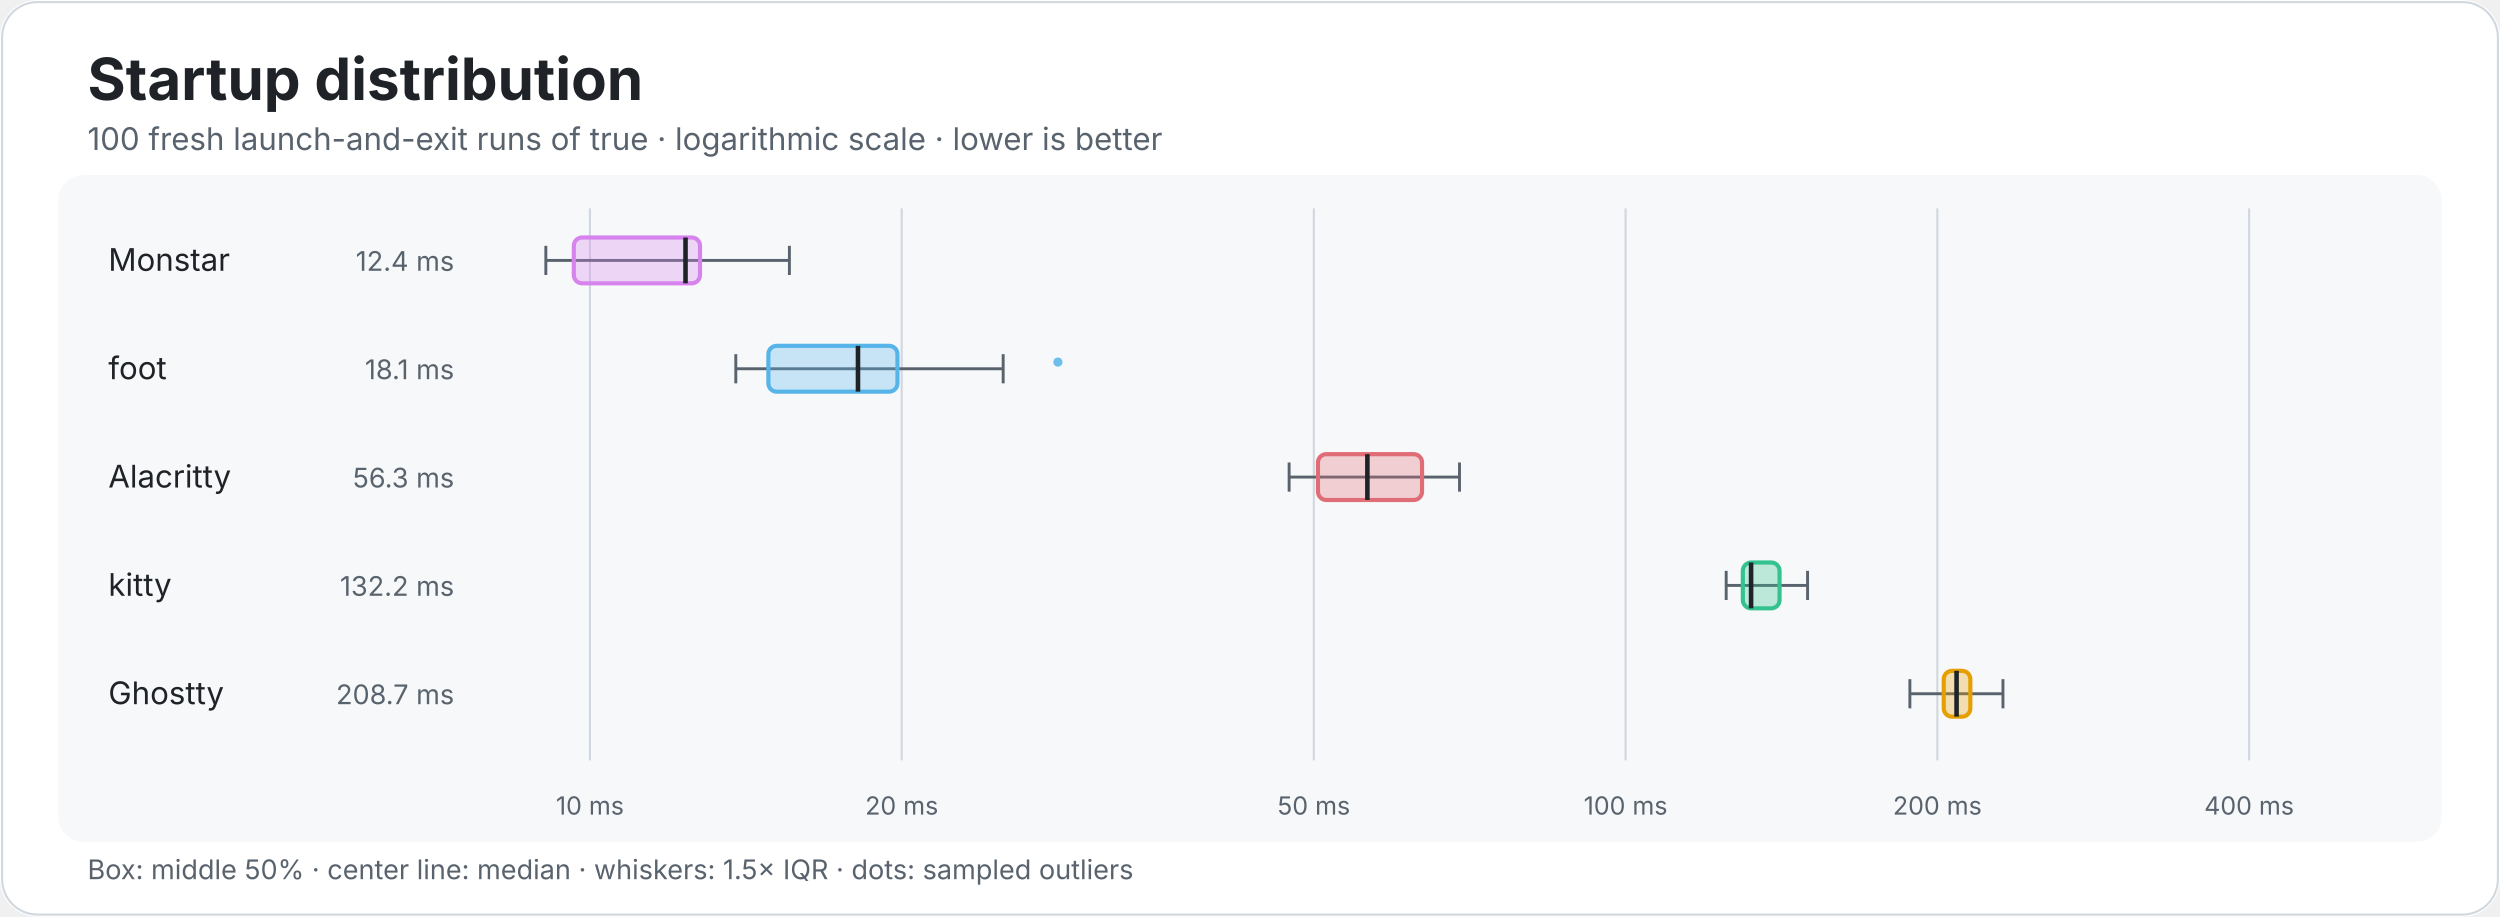
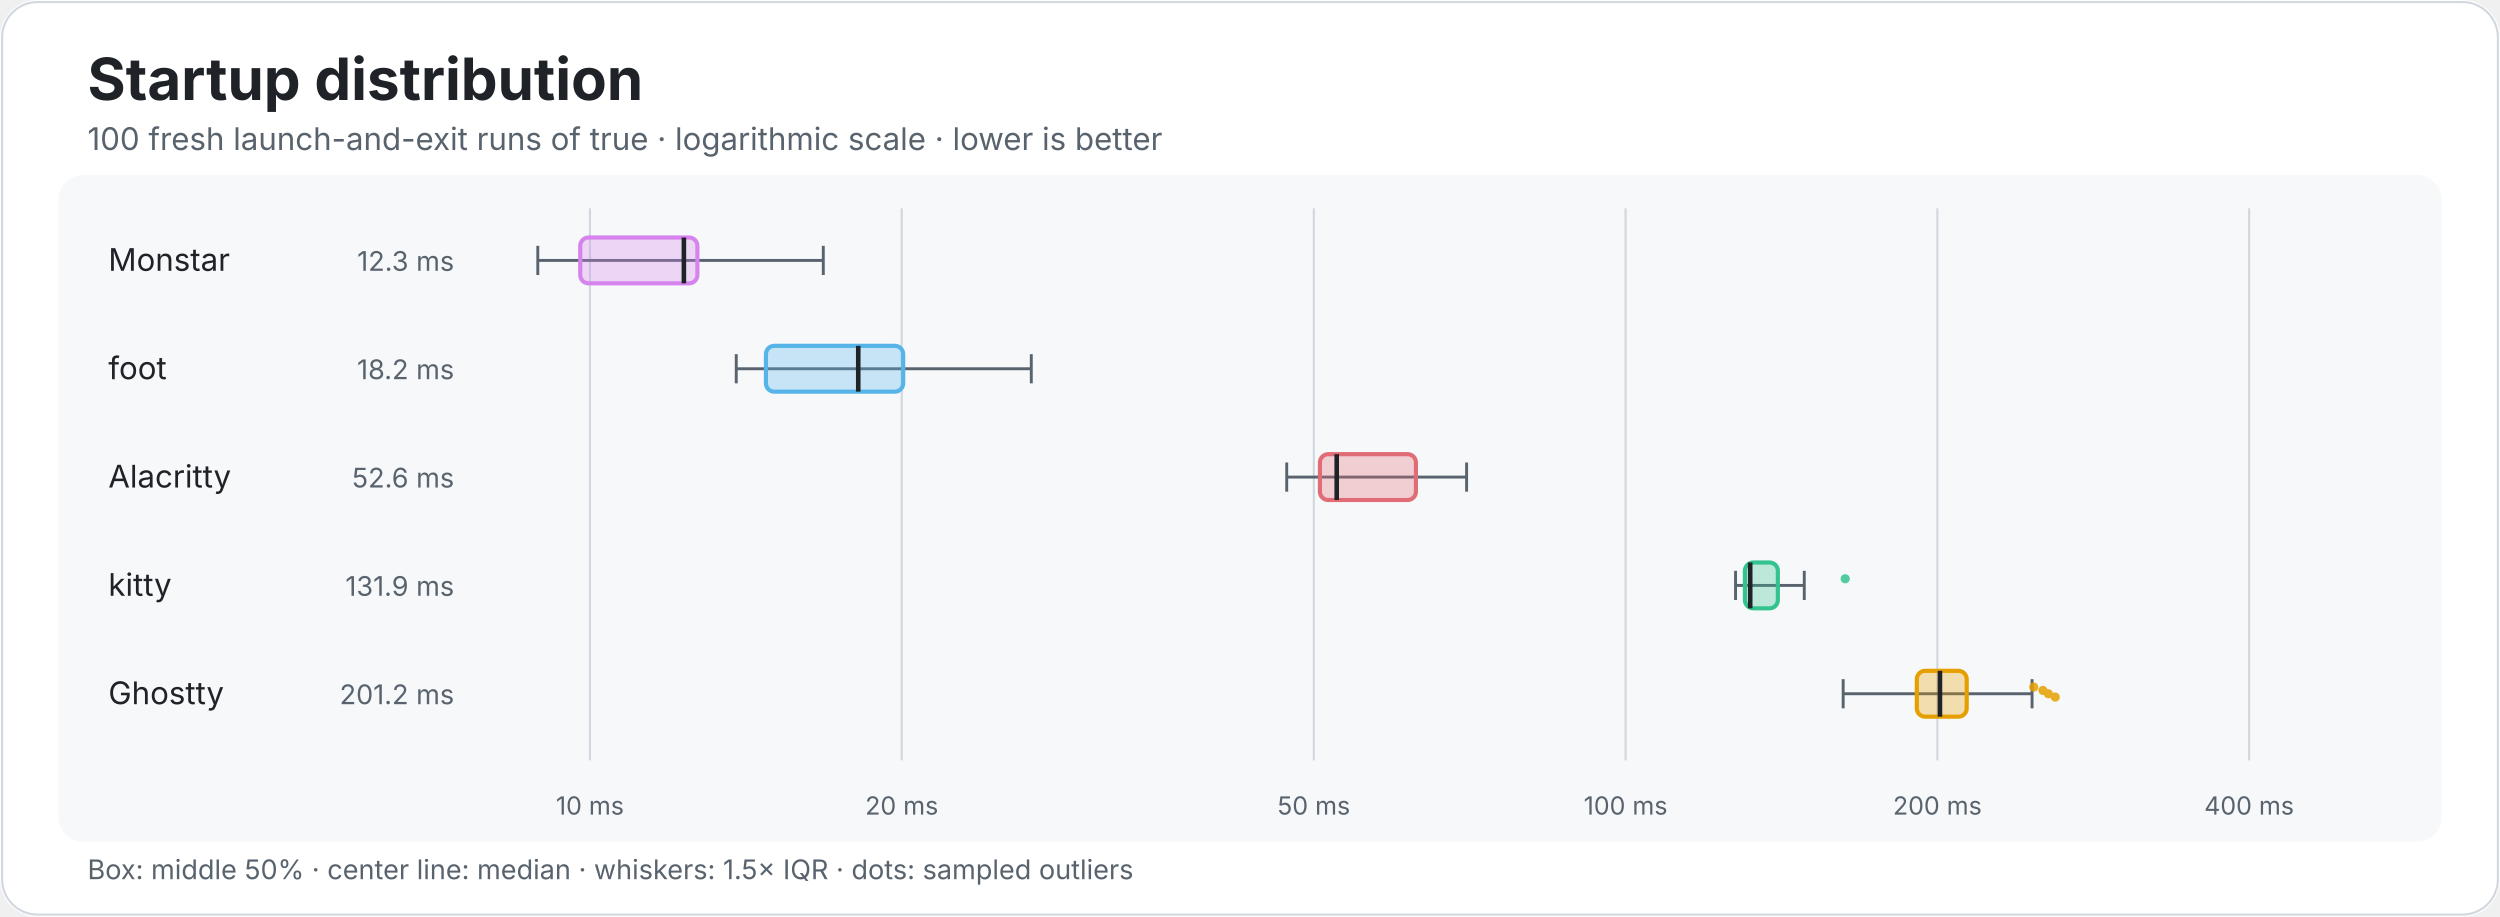
<svg xmlns="http://www.w3.org/2000/svg" width="1200" height="440" viewBox="0 0 1200 440" role="img">
  <style>
    .title { fill: #1f2328; font: 700 28px -apple-system, BlinkMacSystemFont, 'Segoe UI', sans-serif; }
    .subtitle { fill: #59636e; font: 15px -apple-system, BlinkMacSystemFont, 'Segoe UI', sans-serif; }
    .label { fill: #1f2328; font: 15px -apple-system, BlinkMacSystemFont, 'Segoe UI', sans-serif; }
    .small { fill: #59636e; font: 13px -apple-system, BlinkMacSystemFont, 'Segoe UI', sans-serif; }
    .axis { fill: #59636e; font: 12px -apple-system, BlinkMacSystemFont, 'Segoe UI', sans-serif; }
    .grid { stroke: #d0d7de; stroke-width: 1; }
    .whisker { stroke: #59636e; stroke-width: 1.4; }
    .median { stroke: #1f2328; stroke-width: 2.2; }
    .line { stroke: #d0d7de; stroke-width: 1; }
    </style>
  <rect width="1200" height="440" rx="18" fill="#ffffff" />
  <rect x="1" y="1" width="1198" height="438" rx="17" fill="none" stroke="#d0d7de" />
  <rect x="28" y="84" width="1144" height="320" rx="12" fill="#f6f8fa" />
  <text x="42" y="48" class="title" text-anchor="start">Startup distribution</text>
  <text x="42" y="72" class="subtitle" text-anchor="start">100 fresh launch-and-exit runs of true · logarithmic scale · lower is better</text>
  <line x1="283.17" y1="100" x2="283.17" y2="365" class="grid" />
  <text x="283.17" y="391" class="axis" text-anchor="middle">10 ms</text>
  <line x1="432.82" y1="100" x2="432.82" y2="365" class="grid" />
  <text x="432.82" y="391" class="axis" text-anchor="middle">20 ms</text>
  <line x1="630.64" y1="100" x2="630.64" y2="365" class="grid" />
  <text x="630.64" y="391" class="axis" text-anchor="middle">50 ms</text>
  <line x1="780.28" y1="100" x2="780.28" y2="365" class="grid" />
  <text x="780.28" y="391" class="axis" text-anchor="middle">100 ms</text>
  <line x1="929.93" y1="100" x2="929.93" y2="365" class="grid" />
  <text x="929.93" y="391" class="axis" text-anchor="middle">200 ms</text>
  <line x1="1079.57" y1="100" x2="1079.57" y2="365" class="grid" />
  <text x="1079.57" y="391" class="axis" text-anchor="middle">400 ms</text>
  <text x="52" y="130" class="label" text-anchor="start">Monstar</text>
-   <text x="218" y="130" class="small" text-anchor="end">12.4 ms</text>
-   <line x1="262" y1="125" x2="378.91" y2="125" class="whisker" />
-   <line x1="262" y1="118" x2="262" y2="132" class="whisker" />
-   <line x1="378.91" y1="118" x2="378.91" y2="132" class="whisker" />
-   <rect x="275.43" y="114" width="60.58" height="22" rx="4" fill="#d783ed" fill-opacity="0.3" stroke="#d783ed" stroke-width="2" />
-   <line x1="329.05" y1="114" x2="329.05" y2="136" class="median" />
+   <text x="218" y="130" class="small" text-anchor="end">12.3 ms</text>
+   <line x1="258.14" y1="125" x2="395.18" y2="125" class="whisker" />
+   <line x1="258.14" y1="118" x2="258.14" y2="132" class="whisker" />
+   <line x1="395.18" y1="118" x2="395.18" y2="132" class="whisker" />
+   <rect x="278.51" y="114" width="56.23" height="22" rx="4" fill="#d783ed" fill-opacity="0.3" stroke="#d783ed" stroke-width="2" />
+   <line x1="328.26" y1="114" x2="328.26" y2="136" class="median" />
  <text x="52" y="182" class="label" text-anchor="start">foot</text>
-   <text x="218" y="182" class="small" text-anchor="end">18.1 ms</text>
-   <line x1="353.18" y1="177" x2="481.52" y2="177" class="whisker" />
-   <line x1="353.18" y1="170" x2="353.18" y2="184" class="whisker" />
-   <line x1="481.52" y1="170" x2="481.52" y2="184" class="whisker" />
-   <rect x="368.82" y="166" width="61.96" height="22" rx="4" fill="#56b4e9" fill-opacity="0.3" stroke="#56b4e9" stroke-width="2" />
-   <line x1="411.83" y1="166" x2="411.83" y2="188" class="median" />
-   <path d="M507.8 173.8h0" fill="none" stroke="#56b4e9" stroke-width="4.4" stroke-linecap="round" stroke-opacity="0.85" />
+   <text x="218" y="182" class="small" text-anchor="end">18.2 ms</text>
+   <line x1="353.4" y1="177" x2="495.02" y2="177" class="whisker" />
+   <line x1="353.4" y1="170" x2="353.4" y2="184" class="whisker" />
+   <line x1="495.02" y1="170" x2="495.02" y2="184" class="whisker" />
+   <rect x="367.65" y="166" width="65.88" height="22" rx="4" fill="#56b4e9" fill-opacity="0.3" stroke="#56b4e9" stroke-width="2" />
+   <line x1="411.96" y1="166" x2="411.96" y2="188" class="median" />
  <text x="52" y="234" class="label" text-anchor="start">Alacritty</text>
-   <text x="218" y="234" class="small" text-anchor="end">56.3 ms</text>
-   <line x1="618.78" y1="229" x2="700.56" y2="229" class="whisker" />
-   <line x1="618.78" y1="222" x2="618.78" y2="236" class="whisker" />
-   <line x1="700.56" y1="222" x2="700.56" y2="236" class="whisker" />
-   <rect x="632.63" y="218" width="49.95" height="22" rx="4" fill="#e06c75" fill-opacity="0.3" stroke="#e06c75" stroke-width="2" />
-   <line x1="656.34" y1="218" x2="656.34" y2="240" class="median" />
+   <text x="218" y="234" class="small" text-anchor="end">52.6 ms</text>
+   <line x1="617.63" y1="229" x2="703.97" y2="229" class="whisker" />
+   <line x1="617.63" y1="222" x2="617.63" y2="236" class="whisker" />
+   <line x1="703.97" y1="222" x2="703.97" y2="236" class="whisker" />
+   <rect x="633.56" y="218" width="46.08" height="22" rx="4" fill="#e06c75" fill-opacity="0.3" stroke="#e06c75" stroke-width="2" />
+   <line x1="641.62" y1="218" x2="641.62" y2="240" class="median" />
  <text x="52" y="286" class="label" text-anchor="start">kitty</text>
-   <text x="218" y="286" class="small" text-anchor="end">132.2 ms</text>
-   <line x1="828.57" y1="281" x2="867.63" y2="281" class="whisker" />
-   <line x1="828.57" y1="274" x2="828.57" y2="288" class="whisker" />
-   <line x1="867.63" y1="274" x2="867.63" y2="288" class="whisker" />
-   <rect x="836.56" y="270" width="17.62" height="22" rx="4" fill="#34c38f" fill-opacity="0.3" stroke="#34c38f" stroke-width="2" />
-   <line x1="840.52" y1="270" x2="840.52" y2="292" class="median" />
+   <text x="218" y="286" class="small" text-anchor="end">131.9 ms</text>
+   <line x1="833.06" y1="281" x2="866.05" y2="281" class="whisker" />
+   <line x1="833.06" y1="274" x2="833.06" y2="288" class="whisker" />
+   <line x1="866.05" y1="274" x2="866.05" y2="288" class="whisker" />
+   <rect x="837.55" y="270" width="15.82" height="22" rx="4" fill="#34c38f" fill-opacity="0.3" stroke="#34c38f" stroke-width="2" />
+   <line x1="840.1" y1="270" x2="840.1" y2="292" class="median" />
+   <path d="M885.7 277.8h0" fill="none" stroke="#34c38f" stroke-width="4.4" stroke-linecap="round" stroke-opacity="0.85" />
  <text x="52" y="338" class="label" text-anchor="start">Ghostty</text>
-   <text x="218" y="338" class="small" text-anchor="end">208.7 ms</text>
-   <line x1="916.74" y1="333" x2="961.42" y2="333" class="whisker" />
-   <line x1="916.74" y1="326" x2="916.74" y2="340" class="whisker" />
-   <line x1="961.42" y1="326" x2="961.42" y2="340" class="whisker" />
-   <rect x="933" y="322" width="12.76" height="22" rx="4" fill="#e69f00" fill-opacity="0.3" stroke="#e69f00" stroke-width="2" />
-   <line x1="939.15" y1="322" x2="939.15" y2="344" class="median" />
+   <text x="218" y="338" class="small" text-anchor="end">201.2 ms</text>
+   <line x1="884.72" y1="333" x2="975.39" y2="333" class="whisker" />
+   <line x1="884.72" y1="326" x2="884.72" y2="340" class="whisker" />
+   <line x1="975.39" y1="326" x2="975.39" y2="340" class="whisker" />
+   <rect x="920.07" y="322" width="23.95" height="22" rx="4" fill="#e69f00" fill-opacity="0.3" stroke="#e69f00" stroke-width="2" />
+   <line x1="931.18" y1="322" x2="931.18" y2="344" class="median" />
+   <path d="M976.2 329.8h0M980.6 331.4h0M983.2 333.0h0M986.5 334.6h0" fill="none" stroke="#e69f00" stroke-width="4.4" stroke-linecap="round" stroke-opacity="0.85" />
  <text x="42" y="422" class="small" text-anchor="start">Box: middle 50% · center line: median · whiskers: 1.5× IQR · dots: sampled outliers</text>
</svg>
